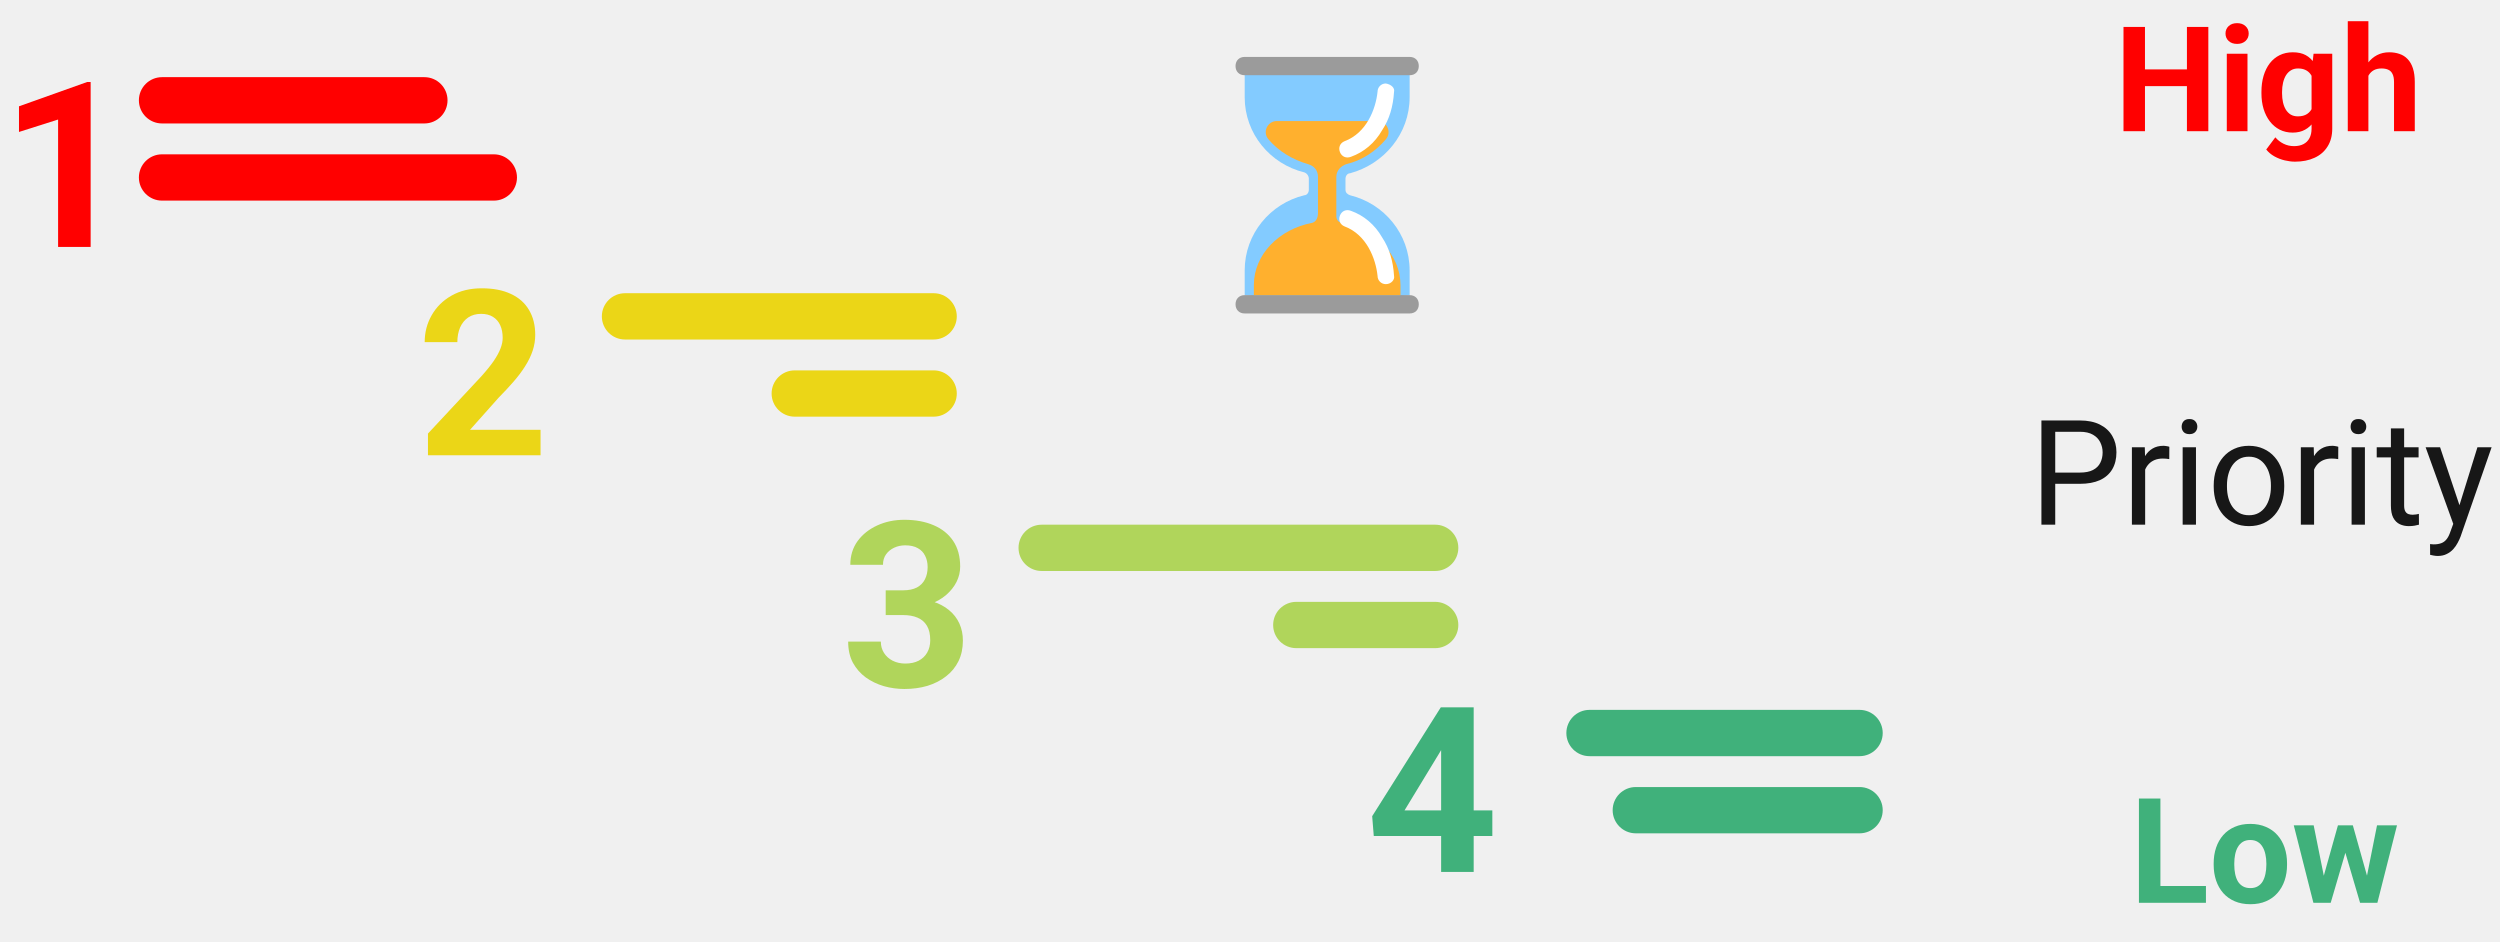
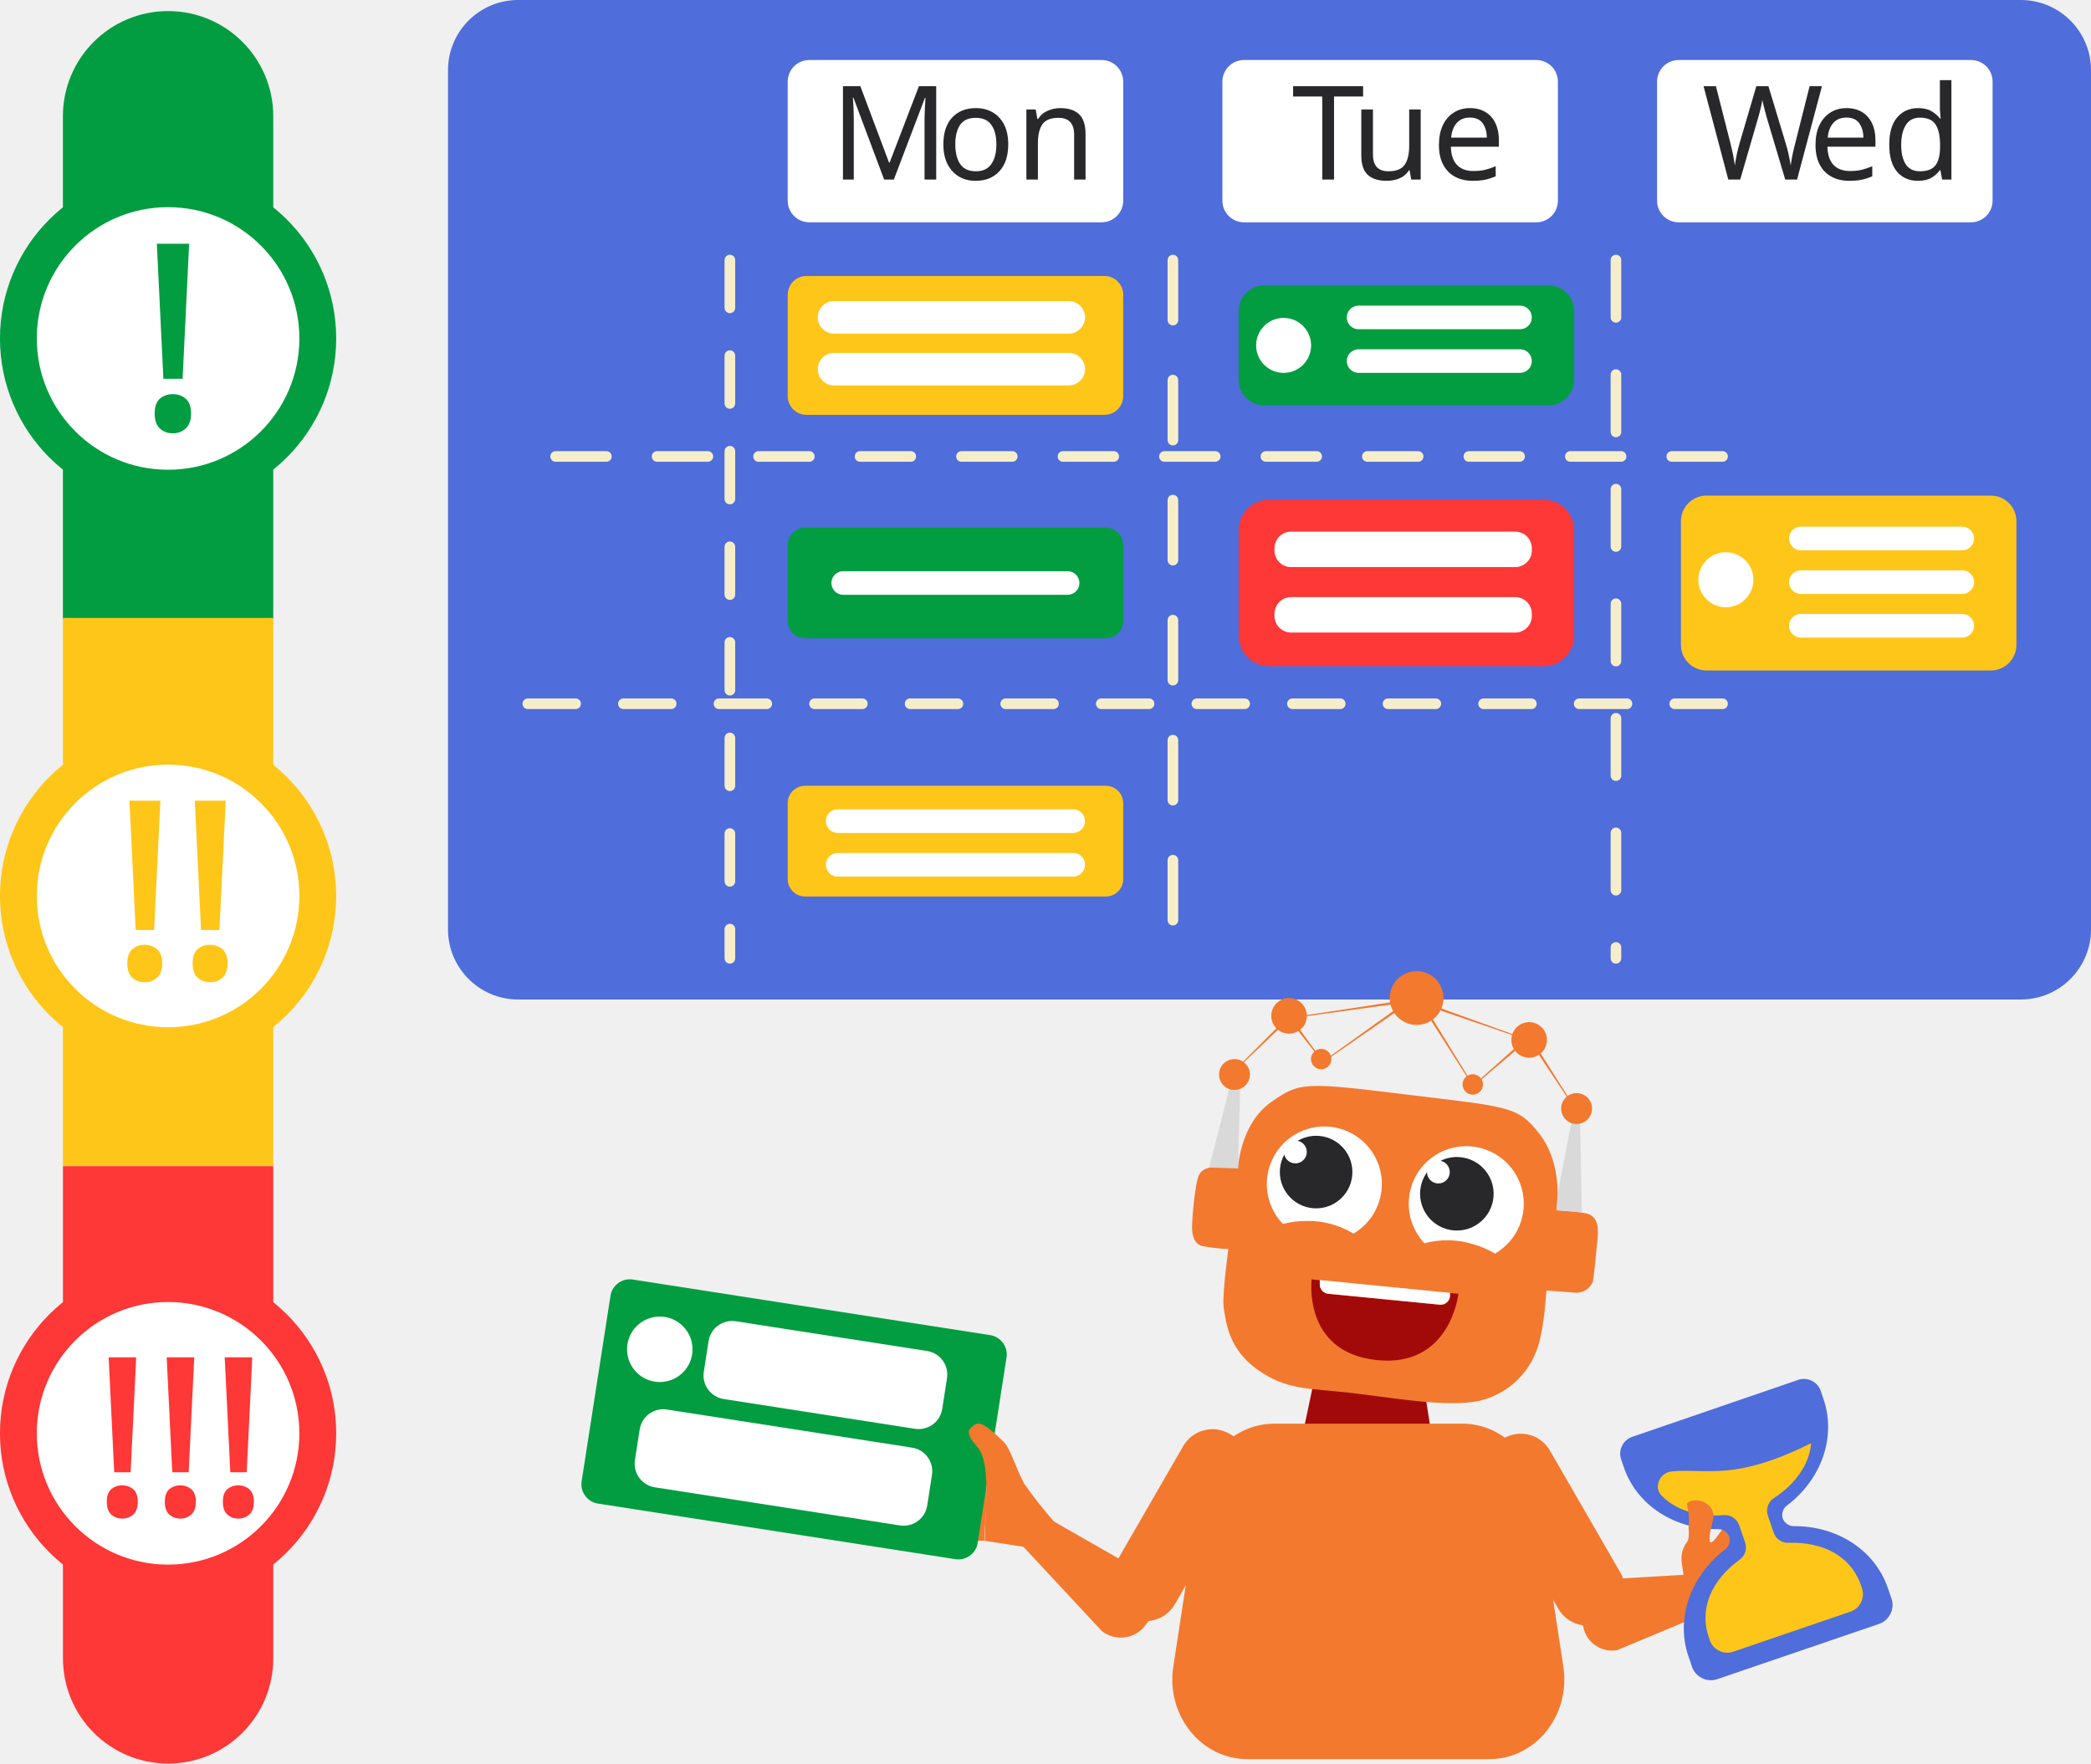
- <svg xmlns="http://www.w3.org/2000/svg" width="324" height="122" viewBox="0 0 324 122" fill="none">
-   <path d="M11.748 10.628V32H7.529V15.491L2.461 17.102V13.777L11.294 10.628H11.748Z" fill="#FF0000" />
-   <rect x="18" y="10" width="40" height="6" rx="3" fill="#FF0000" />
-   <rect x="18" y="20" width="49" height="6" rx="3" fill="#FF0000" />
-   <path d="M70.055 55.704V59H55.465V56.188L62.364 48.79C63.058 48.019 63.605 47.34 64.005 46.754C64.405 46.158 64.693 45.626 64.869 45.157C65.055 44.679 65.147 44.225 65.147 43.795C65.147 43.15 65.04 42.599 64.825 42.14C64.61 41.671 64.293 41.31 63.873 41.056C63.463 40.802 62.955 40.675 62.35 40.675C61.705 40.675 61.148 40.831 60.68 41.144C60.221 41.456 59.869 41.891 59.625 42.447C59.391 43.004 59.273 43.634 59.273 44.337H55.04C55.04 43.067 55.343 41.905 55.948 40.851C56.554 39.786 57.408 38.941 58.512 38.316C59.615 37.682 60.924 37.364 62.438 37.364C63.932 37.364 65.191 37.608 66.217 38.097C67.252 38.575 68.033 39.269 68.561 40.177C69.098 41.075 69.366 42.149 69.366 43.399C69.366 44.102 69.254 44.791 69.029 45.465C68.805 46.129 68.482 46.793 68.062 47.457C67.652 48.111 67.154 48.775 66.568 49.449C65.982 50.123 65.333 50.821 64.62 51.544L60.914 55.704H70.055Z" fill="#EBD617" />
-   <rect x="78" y="38" width="46" height="6" rx="3" fill="#EBD617" />
-   <rect x="100" y="48" width="24" height="6" rx="3" fill="#EBD617" />
-   <path d="M114.786 76.505H117.042C117.765 76.505 118.36 76.383 118.829 76.139C119.298 75.885 119.645 75.533 119.869 75.084C120.104 74.625 120.221 74.093 120.221 73.487C120.221 72.94 120.113 72.457 119.898 72.037C119.693 71.607 119.376 71.275 118.946 71.041C118.517 70.797 117.975 70.675 117.32 70.675C116.803 70.675 116.324 70.777 115.885 70.982C115.445 71.188 115.094 71.476 114.83 71.847C114.566 72.218 114.435 72.667 114.435 73.194H110.201C110.201 72.022 110.514 71.002 111.139 70.133C111.773 69.264 112.623 68.585 113.688 68.097C114.752 67.608 115.924 67.364 117.203 67.364C118.648 67.364 119.913 67.599 120.997 68.067C122.081 68.526 122.926 69.205 123.531 70.103C124.137 71.002 124.439 72.115 124.439 73.443C124.439 74.117 124.283 74.772 123.971 75.406C123.658 76.031 123.209 76.598 122.623 77.106C122.047 77.603 121.344 78.004 120.514 78.307C119.684 78.6 118.751 78.746 117.716 78.746H114.786V76.505ZM114.786 79.713V77.53H117.716C118.878 77.53 119.898 77.662 120.777 77.926C121.656 78.189 122.394 78.57 122.989 79.068C123.585 79.557 124.034 80.138 124.337 80.811C124.64 81.476 124.791 82.213 124.791 83.023C124.791 84.019 124.601 84.908 124.22 85.689C123.839 86.461 123.302 87.115 122.608 87.652C121.925 88.189 121.124 88.6 120.206 88.883C119.288 89.156 118.287 89.293 117.203 89.293C116.305 89.293 115.421 89.171 114.552 88.927C113.692 88.673 112.911 88.297 112.208 87.799C111.515 87.291 110.958 86.656 110.538 85.894C110.128 85.123 109.923 84.21 109.923 83.155H114.156C114.156 83.702 114.293 84.19 114.566 84.62C114.84 85.05 115.216 85.387 115.694 85.631C116.183 85.875 116.725 85.997 117.32 85.997C117.994 85.997 118.57 85.875 119.049 85.631C119.537 85.377 119.908 85.025 120.162 84.576C120.426 84.117 120.558 83.585 120.558 82.98C120.558 82.198 120.416 81.573 120.133 81.105C119.85 80.626 119.444 80.274 118.917 80.05C118.39 79.825 117.765 79.713 117.042 79.713H114.786Z" fill="#B0D55B" />
-   <rect x="132" y="68" width="57" height="6" rx="3" fill="#B0D55B" />
-   <rect x="165" y="78" width="24" height="6" rx="3" fill="#B0D55B" />
-   <path d="M193.406 105.031V108.342H178.04L177.835 105.778L186.727 91.672H190.081L186.448 97.751L182.024 105.031H193.406ZM190.989 91.672V113H186.771V91.672H190.989Z" fill="#40B17B" />
-   <rect x="203" y="92" width="41" height="6" rx="3" fill="#40B17B" />
-   <rect x="209" y="102" width="35" height="6" rx="3" fill="#40B17B" />
-   <path d="M285.89 114.829V117H279.089V114.829H285.89ZM279.989 103.492V117H277.206V103.492H279.989ZM286.892 112.083V111.888C286.892 111.152 286.997 110.475 287.207 109.856C287.417 109.232 287.723 108.691 288.125 108.233C288.528 107.775 289.022 107.42 289.61 107.166C290.197 106.906 290.872 106.776 291.632 106.776C292.393 106.776 293.07 106.906 293.664 107.166C294.258 107.42 294.756 107.775 295.158 108.233C295.566 108.691 295.875 109.232 296.085 109.856C296.296 110.475 296.401 111.152 296.401 111.888V112.083C296.401 112.813 296.296 113.49 296.085 114.115C295.875 114.733 295.566 115.274 295.158 115.738C294.756 116.196 294.261 116.552 293.673 116.805C293.086 117.059 292.412 117.186 291.651 117.186C290.89 117.186 290.213 117.059 289.619 116.805C289.032 116.552 288.534 116.196 288.125 115.738C287.723 115.274 287.417 114.733 287.207 114.115C286.997 113.49 286.892 112.813 286.892 112.083ZM289.563 111.888V112.083C289.563 112.504 289.601 112.896 289.675 113.261C289.749 113.626 289.867 113.948 290.027 114.226C290.194 114.498 290.411 114.712 290.677 114.866C290.943 115.021 291.267 115.098 291.651 115.098C292.022 115.098 292.34 115.021 292.606 114.866C292.872 114.712 293.086 114.498 293.247 114.226C293.407 113.948 293.525 113.626 293.599 113.261C293.68 112.896 293.72 112.504 293.72 112.083V111.888C293.72 111.48 293.68 111.097 293.599 110.738C293.525 110.373 293.404 110.051 293.237 109.773C293.076 109.488 292.863 109.266 292.597 109.105C292.331 108.944 292.01 108.864 291.632 108.864C291.255 108.864 290.933 108.944 290.667 109.105C290.408 109.266 290.194 109.488 290.027 109.773C289.867 110.051 289.749 110.373 289.675 110.738C289.601 111.097 289.563 111.48 289.563 111.888ZM300.91 114.402L302.997 106.962H304.695L304.147 109.884L302.06 117H300.641L300.91 114.402ZM299.852 106.962L301.346 114.393L301.485 117H299.815L297.273 106.962H299.852ZM306.606 114.272L308.062 106.962H310.651L308.109 117H306.448L306.606 114.272ZM304.927 106.962L307.005 114.347L307.292 117H305.864L303.776 109.894L303.248 106.962H304.927Z" fill="#40B17B" />
-   <path d="M284.214 8.994V11.165H277.164V8.994H284.214ZM277.989 3.492V17H275.206V3.492H277.989ZM286.2 3.492V17H283.426V3.492H286.2ZM291.274 6.962V17H288.593V6.962H291.274ZM288.426 4.346C288.426 3.956 288.562 3.634 288.834 3.381C289.107 3.127 289.472 3 289.929 3C290.381 3 290.743 3.127 291.015 3.381C291.293 3.634 291.432 3.956 291.432 4.346C291.432 4.735 291.293 5.057 291.015 5.311C290.743 5.564 290.381 5.691 289.929 5.691C289.472 5.691 289.107 5.564 288.834 5.311C288.562 5.057 288.426 4.735 288.426 4.346ZM299.837 6.962H302.259V16.666C302.259 17.581 302.055 18.358 301.646 18.995C301.244 19.638 300.682 20.123 299.958 20.451C299.234 20.785 298.393 20.952 297.435 20.952C297.014 20.952 296.569 20.896 296.099 20.785C295.635 20.674 295.189 20.501 294.763 20.266C294.342 20.031 293.99 19.734 293.705 19.375L294.883 17.798C295.193 18.157 295.551 18.435 295.959 18.633C296.368 18.837 296.819 18.939 297.314 18.939C297.796 18.939 298.205 18.849 298.539 18.67C298.873 18.497 299.129 18.24 299.309 17.9C299.488 17.566 299.578 17.161 299.578 16.685V9.281L299.837 6.962ZM293.083 12.102V11.907C293.083 11.14 293.176 10.444 293.362 9.819C293.554 9.188 293.823 8.647 294.169 8.196C294.521 7.744 294.948 7.395 295.449 7.147C295.95 6.9 296.516 6.776 297.147 6.776C297.815 6.776 298.375 6.9 298.826 7.147C299.278 7.395 299.649 7.747 299.939 8.205C300.23 8.657 300.456 9.192 300.617 9.81C300.784 10.422 300.914 11.093 301.006 11.823V12.25C300.914 12.949 300.774 13.598 300.589 14.198C300.403 14.798 300.159 15.324 299.856 15.775C299.553 16.221 299.176 16.567 298.724 16.814C298.279 17.062 297.747 17.186 297.128 17.186C296.51 17.186 295.95 17.059 295.449 16.805C294.954 16.552 294.531 16.196 294.178 15.738C293.826 15.281 293.554 14.742 293.362 14.124C293.176 13.505 293.083 12.831 293.083 12.102ZM295.755 11.907V12.102C295.755 12.516 295.796 12.902 295.876 13.261C295.956 13.62 296.08 13.938 296.247 14.217C296.42 14.489 296.634 14.702 296.887 14.857C297.147 15.005 297.453 15.08 297.806 15.08C298.294 15.08 298.693 14.977 299.002 14.773C299.312 14.563 299.544 14.276 299.698 13.911C299.853 13.546 299.943 13.125 299.967 12.649V11.434C299.955 11.044 299.902 10.694 299.81 10.385C299.717 10.07 299.587 9.801 299.42 9.578C299.253 9.355 299.036 9.182 298.771 9.059C298.505 8.935 298.189 8.873 297.824 8.873C297.472 8.873 297.166 8.953 296.906 9.114C296.652 9.269 296.439 9.482 296.266 9.754C296.099 10.027 295.972 10.348 295.885 10.719C295.799 11.084 295.755 11.48 295.755 11.907ZM306.944 2.75V17H304.272V2.75H306.944ZM306.563 11.628H305.831C305.837 10.93 305.93 10.286 306.109 9.699C306.288 9.105 306.545 8.592 306.879 8.159C307.213 7.72 307.612 7.379 308.076 7.138C308.546 6.897 309.065 6.776 309.634 6.776C310.129 6.776 310.577 6.847 310.979 6.99C311.388 7.126 311.737 7.348 312.028 7.658C312.325 7.961 312.554 8.36 312.714 8.854C312.875 9.349 312.956 9.949 312.956 10.654V17H310.265V10.636C310.265 10.19 310.2 9.841 310.07 9.587C309.947 9.328 309.764 9.145 309.523 9.04C309.288 8.929 308.997 8.873 308.651 8.873C308.267 8.873 307.94 8.944 307.667 9.086C307.402 9.229 307.188 9.427 307.027 9.68C306.867 9.928 306.749 10.218 306.675 10.552C306.601 10.886 306.563 11.245 306.563 11.628Z" fill="#FF0000" />
-   <path d="M269.55 62.703H265.941V61.246H269.55C270.249 61.246 270.815 61.135 271.248 60.912C271.681 60.69 271.996 60.38 272.194 59.984C272.398 59.589 272.5 59.137 272.5 58.63C272.5 58.166 272.398 57.73 272.194 57.322C271.996 56.914 271.681 56.586 271.248 56.338C270.815 56.085 270.249 55.958 269.55 55.958H266.358V68H264.568V54.492H269.55C270.57 54.492 271.433 54.669 272.138 55.021C272.843 55.373 273.378 55.862 273.743 56.487C274.108 57.105 274.291 57.813 274.291 58.611C274.291 59.477 274.108 60.216 273.743 60.829C273.378 61.441 272.843 61.908 272.138 62.23C271.433 62.545 270.57 62.703 269.55 62.703ZM278.011 59.539V68H276.294V57.962H277.964L278.011 59.539ZM281.146 57.906L281.137 59.502C280.995 59.471 280.859 59.453 280.729 59.446C280.605 59.434 280.463 59.428 280.302 59.428C279.906 59.428 279.557 59.49 279.254 59.613C278.951 59.737 278.694 59.91 278.484 60.133C278.274 60.355 278.107 60.621 277.983 60.931C277.865 61.234 277.788 61.568 277.751 61.933L277.269 62.211C277.269 61.605 277.327 61.036 277.445 60.504C277.569 59.972 277.757 59.502 278.011 59.094C278.264 58.679 278.586 58.358 278.976 58.129C279.371 57.894 279.841 57.776 280.386 57.776C280.509 57.776 280.652 57.792 280.812 57.823C280.973 57.847 281.085 57.875 281.146 57.906ZM284.598 57.962V68H282.872V57.962H284.598ZM282.742 55.299C282.742 55.021 282.826 54.786 282.993 54.594C283.166 54.403 283.419 54.307 283.753 54.307C284.081 54.307 284.332 54.403 284.505 54.594C284.684 54.786 284.774 55.021 284.774 55.299C284.774 55.565 284.684 55.794 284.505 55.986C284.332 56.171 284.081 56.264 283.753 56.264C283.419 56.264 283.166 56.171 282.993 55.986C282.826 55.794 282.742 55.565 282.742 55.299ZM286.898 63.092V62.879C286.898 62.155 287.004 61.484 287.214 60.866C287.424 60.241 287.727 59.7 288.123 59.242C288.519 58.778 288.998 58.42 289.561 58.166C290.124 57.906 290.755 57.776 291.454 57.776C292.159 57.776 292.793 57.906 293.355 58.166C293.924 58.42 294.407 58.778 294.803 59.242C295.205 59.7 295.511 60.241 295.721 60.866C295.931 61.484 296.037 62.155 296.037 62.879V63.092C296.037 63.816 295.931 64.487 295.721 65.106C295.511 65.724 295.205 66.265 294.803 66.729C294.407 67.187 293.928 67.545 293.365 67.805C292.808 68.059 292.177 68.186 291.472 68.186C290.767 68.186 290.133 68.059 289.57 67.805C289.007 67.545 288.525 67.187 288.123 66.729C287.727 66.265 287.424 65.724 287.214 65.106C287.004 64.487 286.898 63.816 286.898 63.092ZM288.615 62.879V63.092C288.615 63.593 288.674 64.066 288.791 64.512C288.909 64.951 289.085 65.341 289.32 65.681C289.561 66.021 289.861 66.29 290.22 66.488C290.578 66.68 290.996 66.775 291.472 66.775C291.942 66.775 292.354 66.68 292.706 66.488C293.065 66.29 293.362 66.021 293.597 65.681C293.832 65.341 294.008 64.951 294.125 64.512C294.249 64.066 294.311 63.593 294.311 63.092V62.879C294.311 62.384 294.249 61.917 294.125 61.478C294.008 61.033 293.829 60.64 293.587 60.3C293.352 59.953 293.056 59.681 292.697 59.483C292.344 59.285 291.93 59.187 291.454 59.187C290.984 59.187 290.569 59.285 290.21 59.483C289.858 59.681 289.561 59.953 289.32 60.3C289.085 60.64 288.909 61.033 288.791 61.478C288.674 61.917 288.615 62.384 288.615 62.879ZM299.905 59.539V68H298.189V57.962H299.859L299.905 59.539ZM303.041 57.906L303.032 59.502C302.889 59.471 302.753 59.453 302.624 59.446C302.5 59.434 302.358 59.428 302.197 59.428C301.801 59.428 301.451 59.49 301.148 59.613C300.845 59.737 300.589 59.91 300.378 60.133C300.168 60.355 300.001 60.621 299.877 60.931C299.76 61.234 299.683 61.568 299.646 61.933L299.163 62.211C299.163 61.605 299.222 61.036 299.339 60.504C299.463 59.972 299.652 59.502 299.905 59.094C300.159 58.679 300.48 58.358 300.87 58.129C301.266 57.894 301.736 57.776 302.28 57.776C302.404 57.776 302.546 57.792 302.707 57.823C302.868 57.847 302.979 57.875 303.041 57.906ZM306.492 57.962V68H304.767V57.962H306.492ZM304.637 55.299C304.637 55.021 304.72 54.786 304.887 54.594C305.06 54.403 305.314 54.307 305.648 54.307C305.976 54.307 306.226 54.403 306.399 54.594C306.579 54.786 306.668 55.021 306.668 55.299C306.668 55.565 306.579 55.794 306.399 55.986C306.226 56.171 305.976 56.264 305.648 56.264C305.314 56.264 305.06 56.171 304.887 55.986C304.72 55.794 304.637 55.565 304.637 55.299ZM313.45 57.962V59.279H308.023V57.962H313.45ZM309.86 55.522H311.576V65.514C311.576 65.854 311.629 66.111 311.734 66.284C311.839 66.457 311.975 66.571 312.142 66.627C312.309 66.683 312.488 66.71 312.68 66.71C312.822 66.71 312.971 66.698 313.125 66.673C313.286 66.642 313.407 66.618 313.487 66.599L313.497 68C313.361 68.043 313.181 68.084 312.958 68.121C312.742 68.164 312.479 68.186 312.17 68.186C311.749 68.186 311.363 68.102 311.01 67.935C310.658 67.768 310.376 67.49 310.166 67.1C309.962 66.704 309.86 66.172 309.86 65.504V55.522ZM318.284 66.961L321.076 57.962H322.913L318.887 69.549C318.794 69.797 318.67 70.063 318.516 70.347C318.367 70.638 318.175 70.913 317.94 71.173C317.705 71.433 317.421 71.643 317.087 71.804C316.759 71.971 316.366 72.054 315.909 72.054C315.773 72.054 315.599 72.036 315.389 71.999C315.179 71.961 315.03 71.93 314.944 71.906L314.935 70.514C314.984 70.52 315.061 70.526 315.167 70.533C315.278 70.545 315.355 70.551 315.398 70.551C315.788 70.551 316.119 70.499 316.391 70.394C316.663 70.295 316.892 70.124 317.078 69.883C317.269 69.648 317.433 69.324 317.569 68.909L318.284 66.961ZM316.233 57.962L318.84 65.755L319.286 67.564L318.052 68.195L314.359 57.962H316.233Z" fill="#171717" />
-   <path d="M182.688 12.6V9.631L172 9.156L161.312 9.631V12.6C161.312 17.35 164.637 21.269 169.031 22.337C169.388 22.456 169.625 22.812 169.625 23.169V24.594C169.625 24.95 169.388 25.306 169.031 25.306C164.637 26.375 161.312 30.294 161.312 35.044V38.25L172 39.438L182.688 38.25V35.044C182.688 30.294 179.362 26.375 174.969 25.306C174.612 25.187 174.375 24.95 174.375 24.594V23.169C174.375 22.812 174.612 22.456 174.969 22.456C179.362 21.269 182.688 17.35 182.688 12.6Z" fill="#83CBFF" />
-   <path d="M161.312 9.75H182.688C183.4 9.75 183.875 9.275 183.875 8.562C183.875 7.85 183.4 7.375 182.688 7.375H161.312C160.6 7.375 160.125 7.85 160.125 8.562C160.125 9.275 160.6 9.75 161.312 9.75ZM161.312 40.625H182.688C183.4 40.625 183.875 40.15 183.875 39.438C183.875 38.725 183.4 38.25 182.688 38.25H161.312C160.6 38.25 160.125 38.725 160.125 39.438C160.125 40.15 160.6 40.625 161.312 40.625Z" fill="#9B9B9B" />
-   <path d="M173.188 28.038V22.931C173.188 22.1 173.781 21.506 174.494 21.269C176.513 20.794 178.294 19.606 179.6 18.062C180.431 17.113 179.719 15.688 178.531 15.688C175.088 15.688 168.913 15.688 165.469 15.688C164.281 15.688 163.569 17.113 164.4 18.062C165.706 19.606 167.487 20.675 169.506 21.269C170.337 21.506 170.812 22.1 170.812 22.931V27.562C170.812 28.394 170.456 28.75 170.1 28.869C165.706 29.7 162.5 33.025 162.5 36.944V38.25H181.5V36.944C181.5 33.025 178.294 29.7 173.9 28.869C173.544 28.869 173.188 28.512 173.188 28.038Z" fill="#FFB02E" />
-   <path d="M178.531 11.887C178.531 11.294 179.006 10.819 179.6 10.819C180.312 10.937 180.787 11.412 180.669 11.887C180.55 13.787 180.075 15.45 179.125 16.875C178.175 18.537 176.75 19.725 175.087 20.319C174.494 20.556 173.9 20.319 173.662 19.725C173.425 19.131 173.662 18.537 174.256 18.3C177.106 17.231 178.294 14.144 178.531 11.887ZM178.531 35.756C178.531 36.35 179.006 36.825 179.6 36.825C180.312 36.825 180.787 36.231 180.669 35.756C180.55 33.856 180.075 32.194 179.125 30.769C178.175 29.106 176.75 27.919 175.087 27.325C174.494 27.087 173.9 27.325 173.662 27.919C173.425 28.512 173.662 29.106 174.256 29.344C177.106 30.413 178.294 33.5 178.531 35.756Z" fill="white" />
+ <svg xmlns="http://www.w3.org/2000/svg" viewBox="0 0 383.29 323.26">
+   <defs>
+     <style>.cls-1{fill:#4f6ddb;}.cls-15,.cls-16,.cls-17,.cls-2{fill:#fff;}.cls-3,.cls-5,.cls-6{font-size:23.97px;}.cls-25,.cls-3,.cls-5,.cls-6{fill:#28282a;}.cls-18,.cls-19,.cls-20,.cls-3,.cls-5,.cls-6{font-family:MyriadPro-Regular, Myriad Pro;}.cls-3{letter-spacing:0.01em;}.cls-4{letter-spacing:0em;}.cls-5{letter-spacing:-0.05em;}.cls-6{letter-spacing:-0.03em;}.cls-7{letter-spacing:0em;}.cls-10,.cls-11,.cls-8,.cls-9{fill:none;stroke:#f6eeca;stroke-linecap:round;stroke-width:1.95px;}.cls-10,.cls-11,.cls-15,.cls-16,.cls-17,.cls-18,.cls-19,.cls-20,.cls-8,.cls-9{stroke-miterlimit:10;}.cls-8{stroke-dasharray:8.76;}.cls-9{stroke-dasharray:11;}.cls-10{stroke-dasharray:10.5;}.cls-11{stroke-dasharray:9.3;}.cls-12,.cls-18{fill:#029d41;}.cls-13,.cls-19{fill:#ffc61a;}.cls-14,.cls-20{fill:#fe3737;}.cls-15,.cls-18{stroke:#029d41;}.cls-15,.cls-16,.cls-17{stroke-width:6.75px;}.cls-16,.cls-19{stroke:#ffc61a;}.cls-17,.cls-20{stroke:#fe3737;}.cls-18{font-size:46.49px;stroke-width:0.91px;}.cls-19{font-size:44.53px;stroke-width:0.87px;}.cls-20{font-size:39.55px;stroke-width:0.78px;}.cls-21{fill:#f3792f;}.cls-22{fill:#a20a0a;}.cls-23{fill:#d9d9d9;}.cls-24{fill:#f2792e;}</style>
+   </defs>
+   <g id="Слой_2" data-name="Слой 2">
+     <rect class="cls-1" x="82.12" width="301.17" height="183.21" rx="12.87" ry="12.87" />
+     <rect class="cls-2" x="144.39" y="11" width="61.5" height="29.75" rx="3.96" ry="3.96" />
+     <text class="cls-3" transform="translate(152.19 32.91)">M<tspan class="cls-4" x="19.42" y="0">on</tspan>
+     </text>
+     <rect class="cls-2" x="224.07" y="11" width="61.5" height="29.75" rx="3.96" ry="3.96" />
+     <text class="cls-5" transform="translate(236.8 32.91)">T<tspan class="cls-4" x="10.84" y="0">ue</tspan>
+     </text>
+     <rect class="cls-2" x="303.75" y="11" width="61.5" height="29.75" rx="3.96" ry="3.96" />
+     <text class="cls-6" transform="translate(311.99 32.91)">W<tspan class="cls-7" x="19.49" y="0">ed</tspan>
+     </text>
+     <line class="cls-8" x1="133.79" y1="47.67" x2="133.79" y2="175.66" />
+     <line class="cls-9" x1="215" y1="47.67" x2="215" y2="179" />
+     <line class="cls-10" x1="296.21" y1="47.67" x2="296.21" y2="175.66" />
+     <line class="cls-11" x1="315.75" y1="83.67" x2="95.45" y2="83.67" />
+     <line class="cls-8" x1="315.75" y1="129" x2="95.45" y2="129" />
+     <rect class="cls-12" x="144.39" y="96.72" width="61.5" height="20.29" rx="3.19" ry="3.19" />
+     <rect class="cls-2" x="152.4" y="104.7" width="45.46" height="4.33" rx="2.17" ry="2.17" />
+     <rect class="cls-13" x="144.39" y="144.04" width="61.5" height="20.29" rx="3.19" ry="3.19" />
+     <rect class="cls-2" x="151.39" y="148.35" width="47.5" height="4.33" rx="2.17" ry="2.17" />
+     <rect class="cls-2" x="151.39" y="156.35" width="47.5" height="4.33" rx="2.17" ry="2.17" />
+     <rect class="cls-13" x="144.39" y="50.59" width="61.5" height="25.45" rx="3.43" ry="3.43" />
+     <rect class="cls-2" x="149.9" y="55.19" width="48.99" height="5.96" rx="2.98" ry="2.98" />
+     <rect class="cls-2" x="149.9" y="64.69" width="48.99" height="5.96" rx="2.98" ry="2.98" />
+     <rect class="cls-12" x="227.05" y="52.31" width="61.5" height="22" rx="4.7" ry="4.7" />
+     <circle class="cls-2" cx="235.29" cy="63.31" r="5.04" />
+     <rect class="cls-2" x="246.87" y="56.02" width="33.92" height="4.33" rx="2.17" ry="2.17" />
+     <rect class="cls-2" x="246.87" y="64.02" width="33.92" height="4.33" rx="2.17" ry="2.17" />
+     <rect class="cls-13" x="308.12" y="90.84" width="61.5" height="32.06" rx="4.7" ry="4.7" />
+     <circle class="cls-2" cx="316.36" cy="106.27" r="5.04" />
+     <rect class="cls-2" x="327.94" y="96.54" width="33.92" height="4.33" rx="2.17" ry="2.17" />
+     <rect class="cls-2" x="327.94" y="104.54" width="33.92" height="4.33" rx="2.17" ry="2.17" />
+     <rect class="cls-2" x="327.94" y="112.54" width="33.92" height="4.33" rx="2.17" ry="2.17" />
+     <rect class="cls-14" x="227.05" y="91.61" width="61.5" height="30.5" rx="5.58" ry="5.58" />
+     <rect class="cls-2" x="233.62" y="97.45" width="47.17" height="6.5" rx="3.04" ry="3.04" />
+     <rect class="cls-2" x="233.62" y="109.45" width="47.17" height="6.5" rx="3.04" ry="3.04" />
+     <path class="cls-12" d="M15.56,71.18h92.22a0,0,0,0,1,0,0v38.56a0,0,0,0,1,0,0H15.56A19.28,19.28,0,0,1-3.72,90.46v0A19.28,19.28,0,0,1,15.56,71.18Z" transform="translate(121.27 5.75) rotate(90)" />
+     <rect class="cls-13" x="1.78" y="176.92" width="100.5" height="38.56" transform="translate(227.01 111.49) rotate(90)" />
+     <circle class="cls-15" cx="30.81" cy="62.04" r="27.44" />
+     <circle class="cls-16" cx="30.81" cy="164.23" r="27.44" />
+     <path class="cls-14" d="M-2.72,281.92H87.5a19.28,19.28,0,0,1,19.28,19.28v0A19.28,19.28,0,0,1,87.5,320.47H-2.72a0,0,0,0,1,0,0V281.92A0,0,0,0,1-2.72,281.92Z" transform="translate(332.01 216.48) rotate(90)" />
+     <circle class="cls-17" cx="30.81" cy="262.73" r="27.44" />
+     <text class="cls-18" transform="translate(25.46 78.32)">!</text>
+     <text class="cls-19" transform="translate(20.57 179)">!!</text>
+     <text class="cls-20" transform="translate(17.12 277.43)">!!!</text>
+     <path class="cls-21" d="M199.7,297.94a4.82,4.82,0,0,0-2.82.7c-1.75,1.17-1.65,2.71-1.55,4.14a3.67,3.67,0,0,0-1.18,3.13c.24,1,1.28,2.17,1.28,3s-.77,3.25.39,4.93,5.25,1.18,5.83,1.26C201.77,309.16,203.32,303.31,199.7,297.94Z" transform="translate(-21.22 -32.68)" />
+     <rect class="cls-21" x="230.76" y="293.12" width="13.17" height="38.25" rx="6.19" ry="6.19" transform="translate(166.7 -109.52) rotate(30)" />
+     <path class="cls-21" d="M214.33,311.53,230.9,321a5.63,5.63,0,0,1,1.61,7.75l-1.45,2a5.63,5.63,0,0,1-7.86.91l-14.43-15.5Z" transform="translate(-21.22 -32.68)" />
+     <polygon class="cls-22" points="240.74 253.65 238.88 262.49 262.77 265.4 261.32 256.05 240.74 253.65" />
+     <path class="cls-21" d="M248.15,246.84s.35-8.12,6.06-12.13c5.24-3.68,6-3.72,25-1.38,18.45,2.28,20.17,2,24.21,7.21,4.54,5.88,3.12,14,3.12,14s4.92.23,6,.74,1.79,1.47,1.52,4.41-.69,7.12-.87,7.95a3.26,3.26,0,0,1-3,2c-1.42-.09-5.51-.41-5.51-.41s-.41,7.76-1.88,11.21a14.73,14.73,0,0,1-10.38,9c-5.88,1.33-16.4-.64-23.84-1.47s-11.58-.46-16.91-4.27-5.7-8.77-6.11-11.07.83-11,.83-11a33.72,33.72,0,0,1-4.82-.55c-1.24-.37-1.84-1.52-1.84-3.45s.6-8.22,1.24-9.51S243.09,246.06,248.15,246.84Z" transform="translate(-21.22 -32.68)" />
+     <polygon class="cls-23" points="221.64 214.01 225.54 198.78 227.33 199.05 226.93 214.16 221.64 214.01" />
+     <circle class="cls-24" cx="226.29" cy="196.96" r="2.83" />
+     <circle class="cls-24" cx="236.29" cy="186.21" r="3.26" />
+     <circle class="cls-24" cx="280.3" cy="190.62" r="3.26" />
+     <circle class="cls-24" cx="259.67" cy="182.94" r="4.93" />
+     <circle class="cls-24" cx="242.18" cy="194.13" r="1.87" />
+     <circle class="cls-24" cx="269.97" cy="198.78" r="1.87" />
+     <polygon class="cls-23" points="285.52 218.94 288.07 205.52 289.63 205.52 289.96 222.24 285.31 221.83 285.52 218.94" />
+     <circle class="cls-24" cx="289" cy="203.2" r="2.83" />
+     <polygon class="cls-24" points="227.69 194.78 234.32 188.13 234.6 188.42 227.82 194.91 227.69 194.78" />
+     <polygon class="cls-24" points="241.56 193.54 237.74 188.69 238.07 188.44 241.7 193.43 241.56 193.54" />
+     <polygon class="cls-24" points="238.5 186.22 255.52 183.64 255.58 184.05 238.53 186.4 238.5 186.22" />
+     <polygon class="cls-24" points="278.07 190.03 263.59 185.07 263.73 184.68 278.13 189.87 278.07 190.03" />
+     <polygon class="cls-24" points="269.11 197.72 262.04 186.64 262.39 186.42 269.27 197.62 269.11 197.72" />
+     <polygon class="cls-24" points="270.82 198.24 277.89 191.94 278.16 192.26 270.94 198.38 270.82 198.24" />
+     <polygon class="cls-24" points="287.56 201.59 281.93 193.11 282.28 192.88 287.71 201.49 287.56 201.59" />
+     <polygon class="cls-24" points="243.18 194.06 255.57 185.19 255.81 185.53 243.29 194.2 243.18 194.06" />
+     <path class="cls-2" d="M274.52,249.7a10.54,10.54,0,0,1-5.2,9.1,16.06,16.06,0,0,0-8.58-2.32,17.79,17.79,0,0,0-4.37.54,10.55,10.55,0,1,1,18.16-7.31Z" transform="translate(-21.22 -32.68)" />
+     <circle class="cls-25" cx="241.25" cy="214.84" r="6.65" />
+     <path class="cls-2" d="M279.87,250.38a10.54,10.54,0,0,0,2.46,10.19,16.06,16.06,0,0,1,8.89.16,17.79,17.79,0,0,1,4.05,1.73,10.55,10.55,0,1,0-15.41-12.08Z" transform="translate(-21.22 -32.68)" />
+     <circle class="cls-25" cx="288.26" cy="251.49" r="6.74" transform="translate(-54.77 425.64) rotate(-73.83)" />
+     <path class="cls-22" d="M288.55,269.81s-1.4,13.62-15,12.17-11.9-14.79-11.9-14.79l1.53.15,0,.72a1.71,1.71,0,0,0,1.54,1.79l20.45,2a1.71,1.71,0,0,0,1.87-1.6l0-.56Z" transform="translate(-21.22 -32.68)" />
+     <path class="cls-2" d="M287,269.66l0,.56a1.71,1.71,0,0,1-1.87,1.6l-20.45-2a1.71,1.71,0,0,1-1.54-1.79l0-.72Z" transform="translate(-21.22 -32.68)" />
+     <path class="cls-21" d="M294.24,355.13H249.85c-8.47,0-14.92-8.06-13.56-16.94l4.94-32.3c1.08-7.06,6.82-12.25,13.56-12.25h34.5c6.73,0,12.48,5.19,13.56,12.25l4.94,32.3C309.15,347.07,302.7,355.13,294.24,355.13Z" transform="translate(-21.22 -32.68)" />
+     <rect class="cls-21" x="299.52" y="293.95" width="13.17" height="38.25" rx="6.19" ry="6.19" transform="translate(706.51 398.47) rotate(150)" />
+     <path class="cls-21" d="M332.19,321.2l-16.91,1a5.36,5.36,0,0,0-4.29,6.22l.45,2.44a5.36,5.36,0,0,0,6.22,4.29l17.93-7.49Z" transform="translate(-21.22 -32.68)" />
+     <path class="cls-21" d="M344.7,321.92c-.21-.67-.22-1,1.67-1.78s2.64-1.62,2.42-3.25-5,1.21-5.29.74.64-1.17,2.62-2.39,2.59-3.06,1.2-4.55-5.83,3.93-6.43,3.46,1.73-3.22,2.56-4.3.77-3.1-1.34-2.84-6.27,8.55-7.32,8.39l-.17-.05c0-.37,0-.86,0-1.38-1.26.39-2.8-1.46-3.85-1.87-.11.85.28,2.42-.32,3.24a5.78,5.78,0,0,0-.45.73c-1,1.84-.4,3.43-.13,5.54.3,2.38,3.17,6.24,6.27,6.91s5.31-2.18,7.68-3.12,5.13-1.89,4.6-3.6S344.92,322.58,344.7,321.92Z" transform="translate(-21.22 -32.68)" />
+     <rect class="cls-12" x="130.03" y="272.08" width="73.47" height="41.56" rx="3.58" ry="3.58" transform="translate(25.78 -54.84) rotate(8.84)" />
+     <rect class="cls-2" x="150.39" y="277.51" width="44.23" height="14.43" rx="4.37" ry="4.37" transform="translate(24.6 -55.81) rotate(8.84)" />
+     <rect class="cls-2" x="137.71" y="294.46" width="54.22" height="14.43" rx="4.37" ry="4.37" transform="translate(27.11 -54.43) rotate(8.84)" />
+     <path class="cls-21" d="M209,304.69c-1.31-2.2-2.59-6.58-3.79-7.71s-4-4.05-5.2-3.21-2.11,1.35.38,4.17,1.44,11.23,1.33,17.17l7.09,1.1,5.84-4.37A78.19,78.19,0,0,1,209,304.69Z" transform="translate(-21.22 -32.68)" />
+     <rect class="cls-2" x="114.94" y="241.33" width="12" height="12" rx="6" ry="6" />
+     <circle class="cls-2" cx="237.45" cy="211.16" r="2.09" />
+     <circle class="cls-2" cx="263.66" cy="214.84" r="2.09" />
+     <path class="cls-1" d="M355.47,289.11l-.55-1.62a3.28,3.28,0,0,0-4.25-1.82L320.57,296a3.28,3.28,0,0,0-2.25,4l.55,1.62c2.42,7.09,9.45,11.42,17.21,11.36a2.16,2.16,0,0,1,2.12,1.39h0a2.16,2.16,0,0,1-.83,2.4c-6.17,4.71-9.07,12.44-6.65,19.52l.72,2.11a3.68,3.68,0,0,0,4.77,2l29.29-10A3.68,3.68,0,0,0,368,325.9l-.72-2.11c-2.42-7.09-9.45-11.42-17.21-11.36A2.16,2.16,0,0,1,348,311h0a2.16,2.16,0,0,1,.83-2.4C355,303.92,357.89,296.19,355.47,289.11Z" transform="translate(-21.22 -32.68)" />
+     <path class="cls-13" d="M346.37,313.68l-1.11-3.24a2.8,2.8,0,0,1,1.22-3.23c3.95-2.57,6.47-6.29,6.73-10-14,7-19,4.62-25.48,5.17-2.36.2-3.3,2.92-2.09,4.26,2.47,2.75,6.74,4.15,11.43,3.77a2.8,2.8,0,0,1,2.94,1.81l1.11,3.24a2.75,2.75,0,0,1-1,3.1c-4.91,3.56-7.55,8.74-5.66,14.26l.23.67a3.41,3.41,0,0,0,4.42,1.89l21.13-7.22a3.41,3.41,0,0,0,2.34-4.2l-.23-.67c-1.89-5.52-7.14-8-13.2-7.81A2.75,2.75,0,0,1,346.37,313.68Z" transform="translate(-21.22 -32.68)" />
+     <path class="cls-21" d="M334.64,314c0-.71.75-2.85.69-3.49-.33-3.5-5.19-3.24-4.86-1.91a11.82,11.82,0,0,1,.3,3.88C331.83,312.88,333.39,314.37,334.64,314Z" transform="translate(-21.22 -32.68)" />
+   </g>
</svg>
